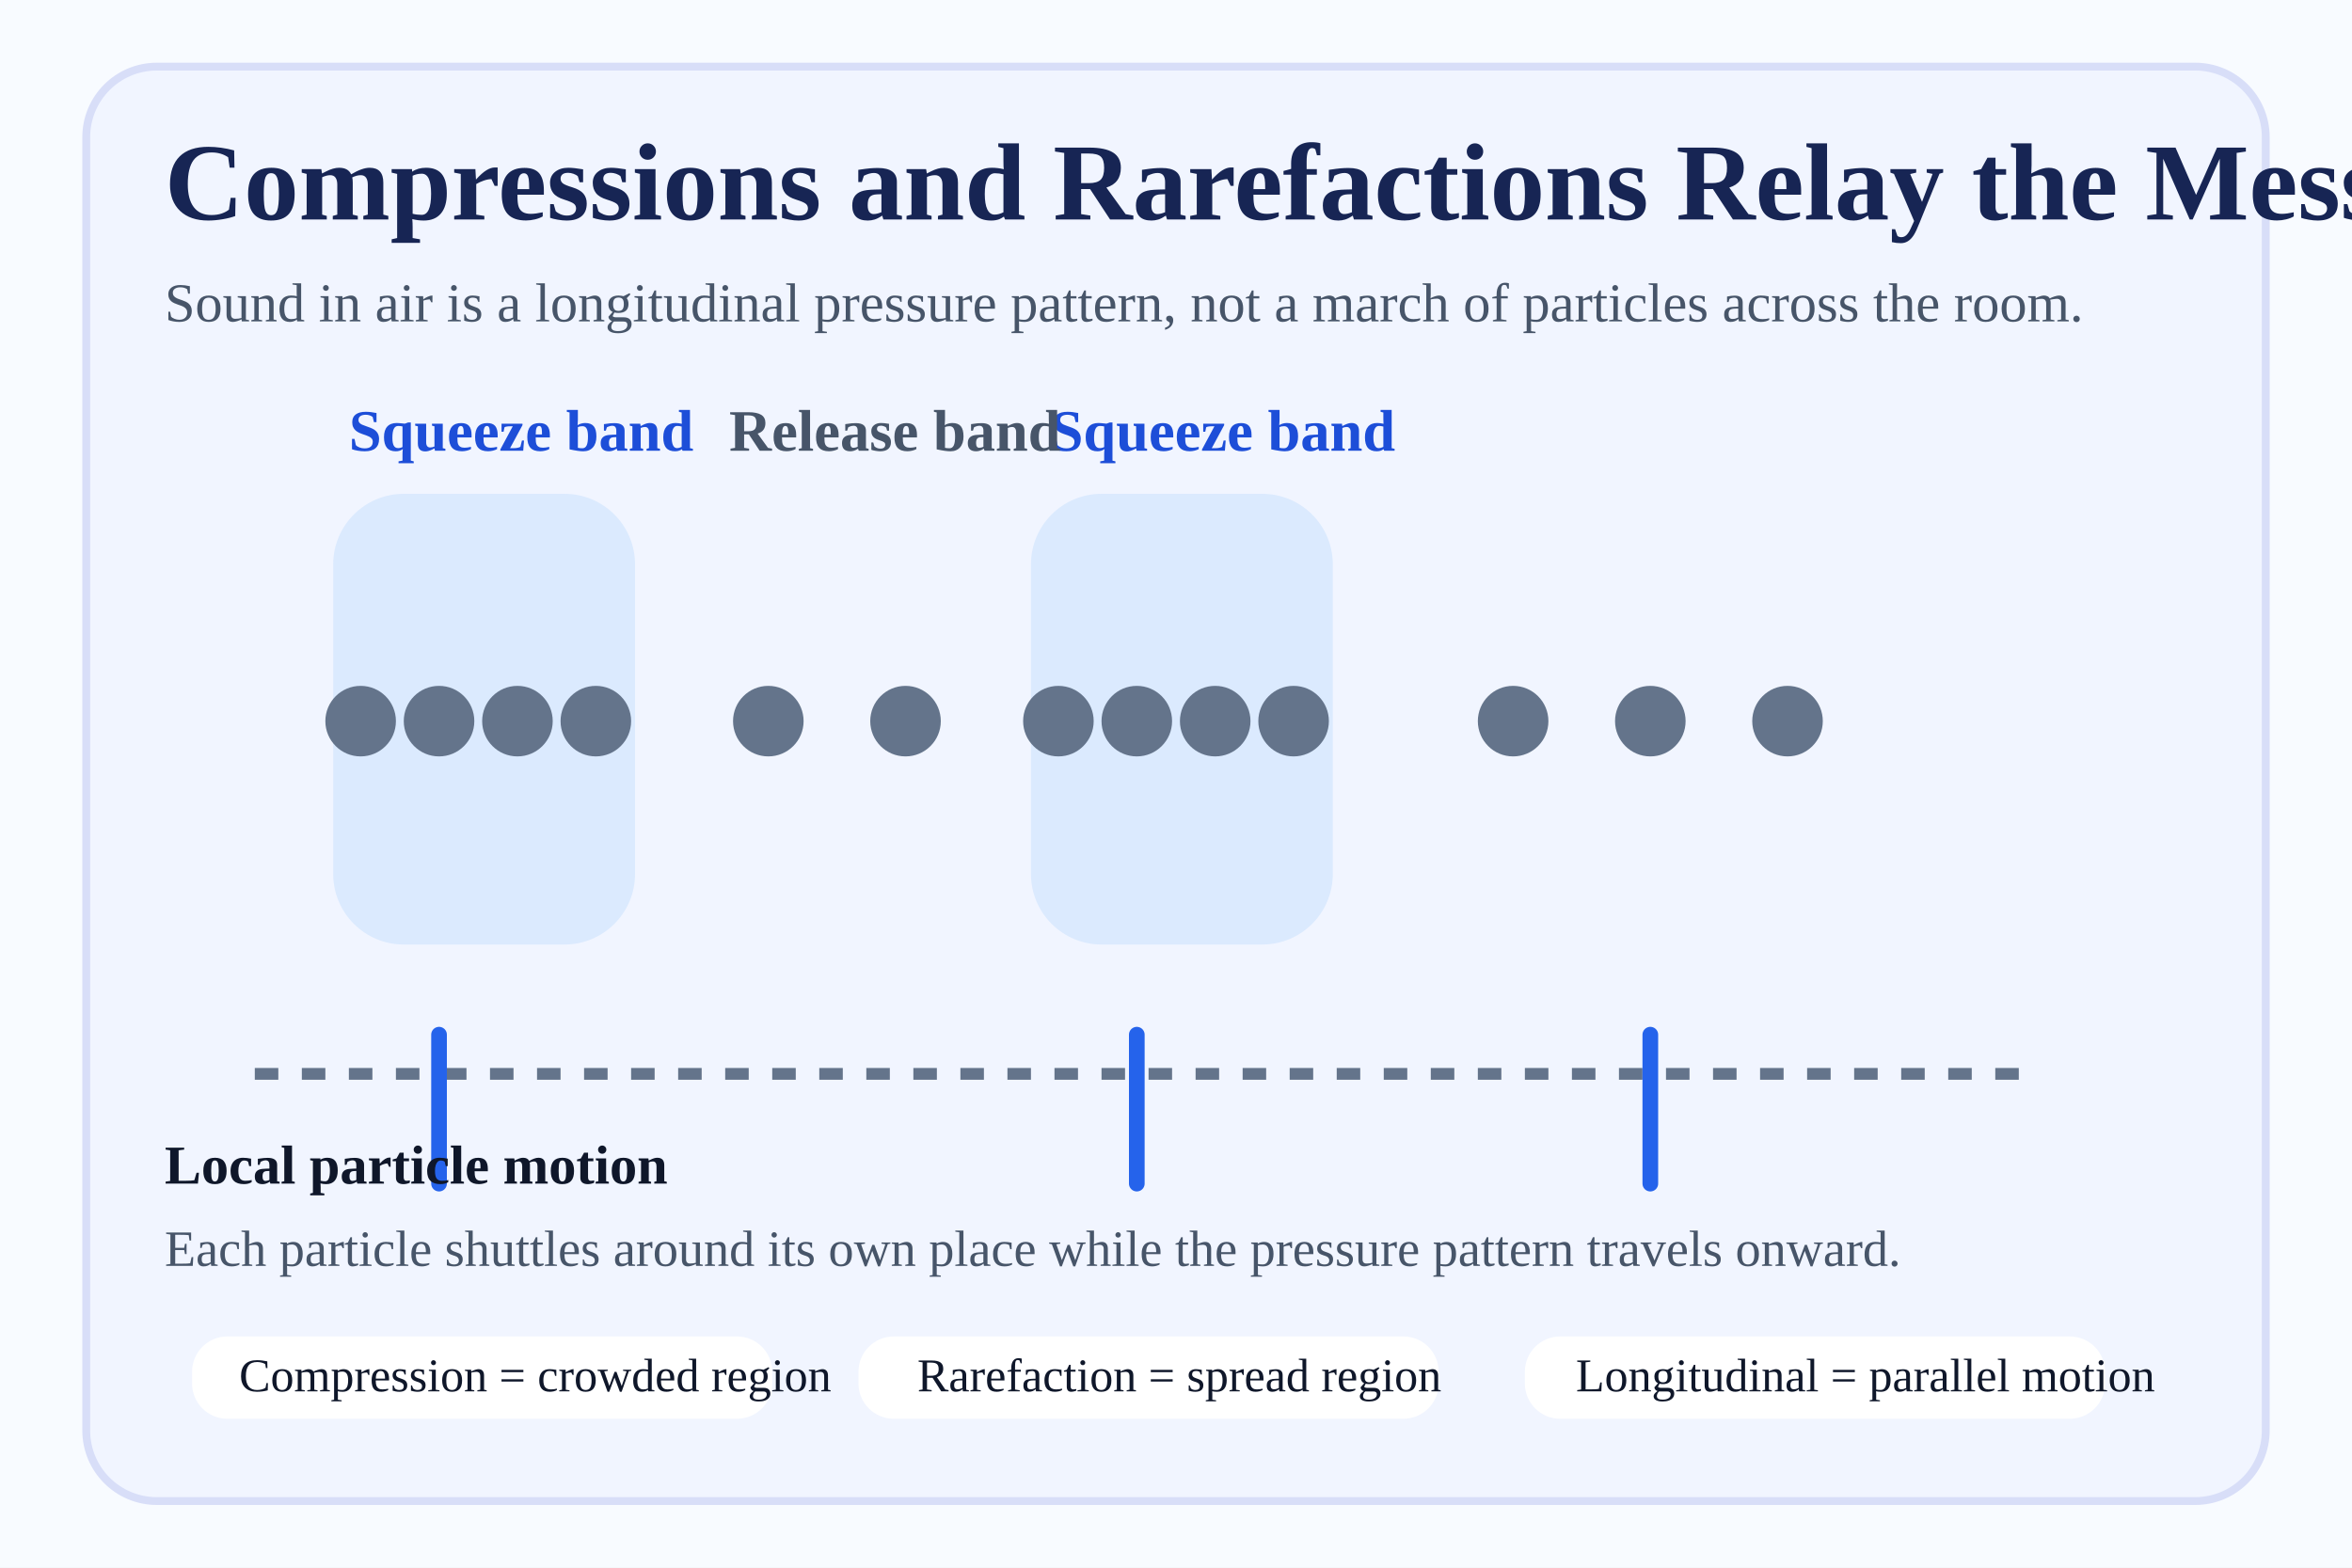
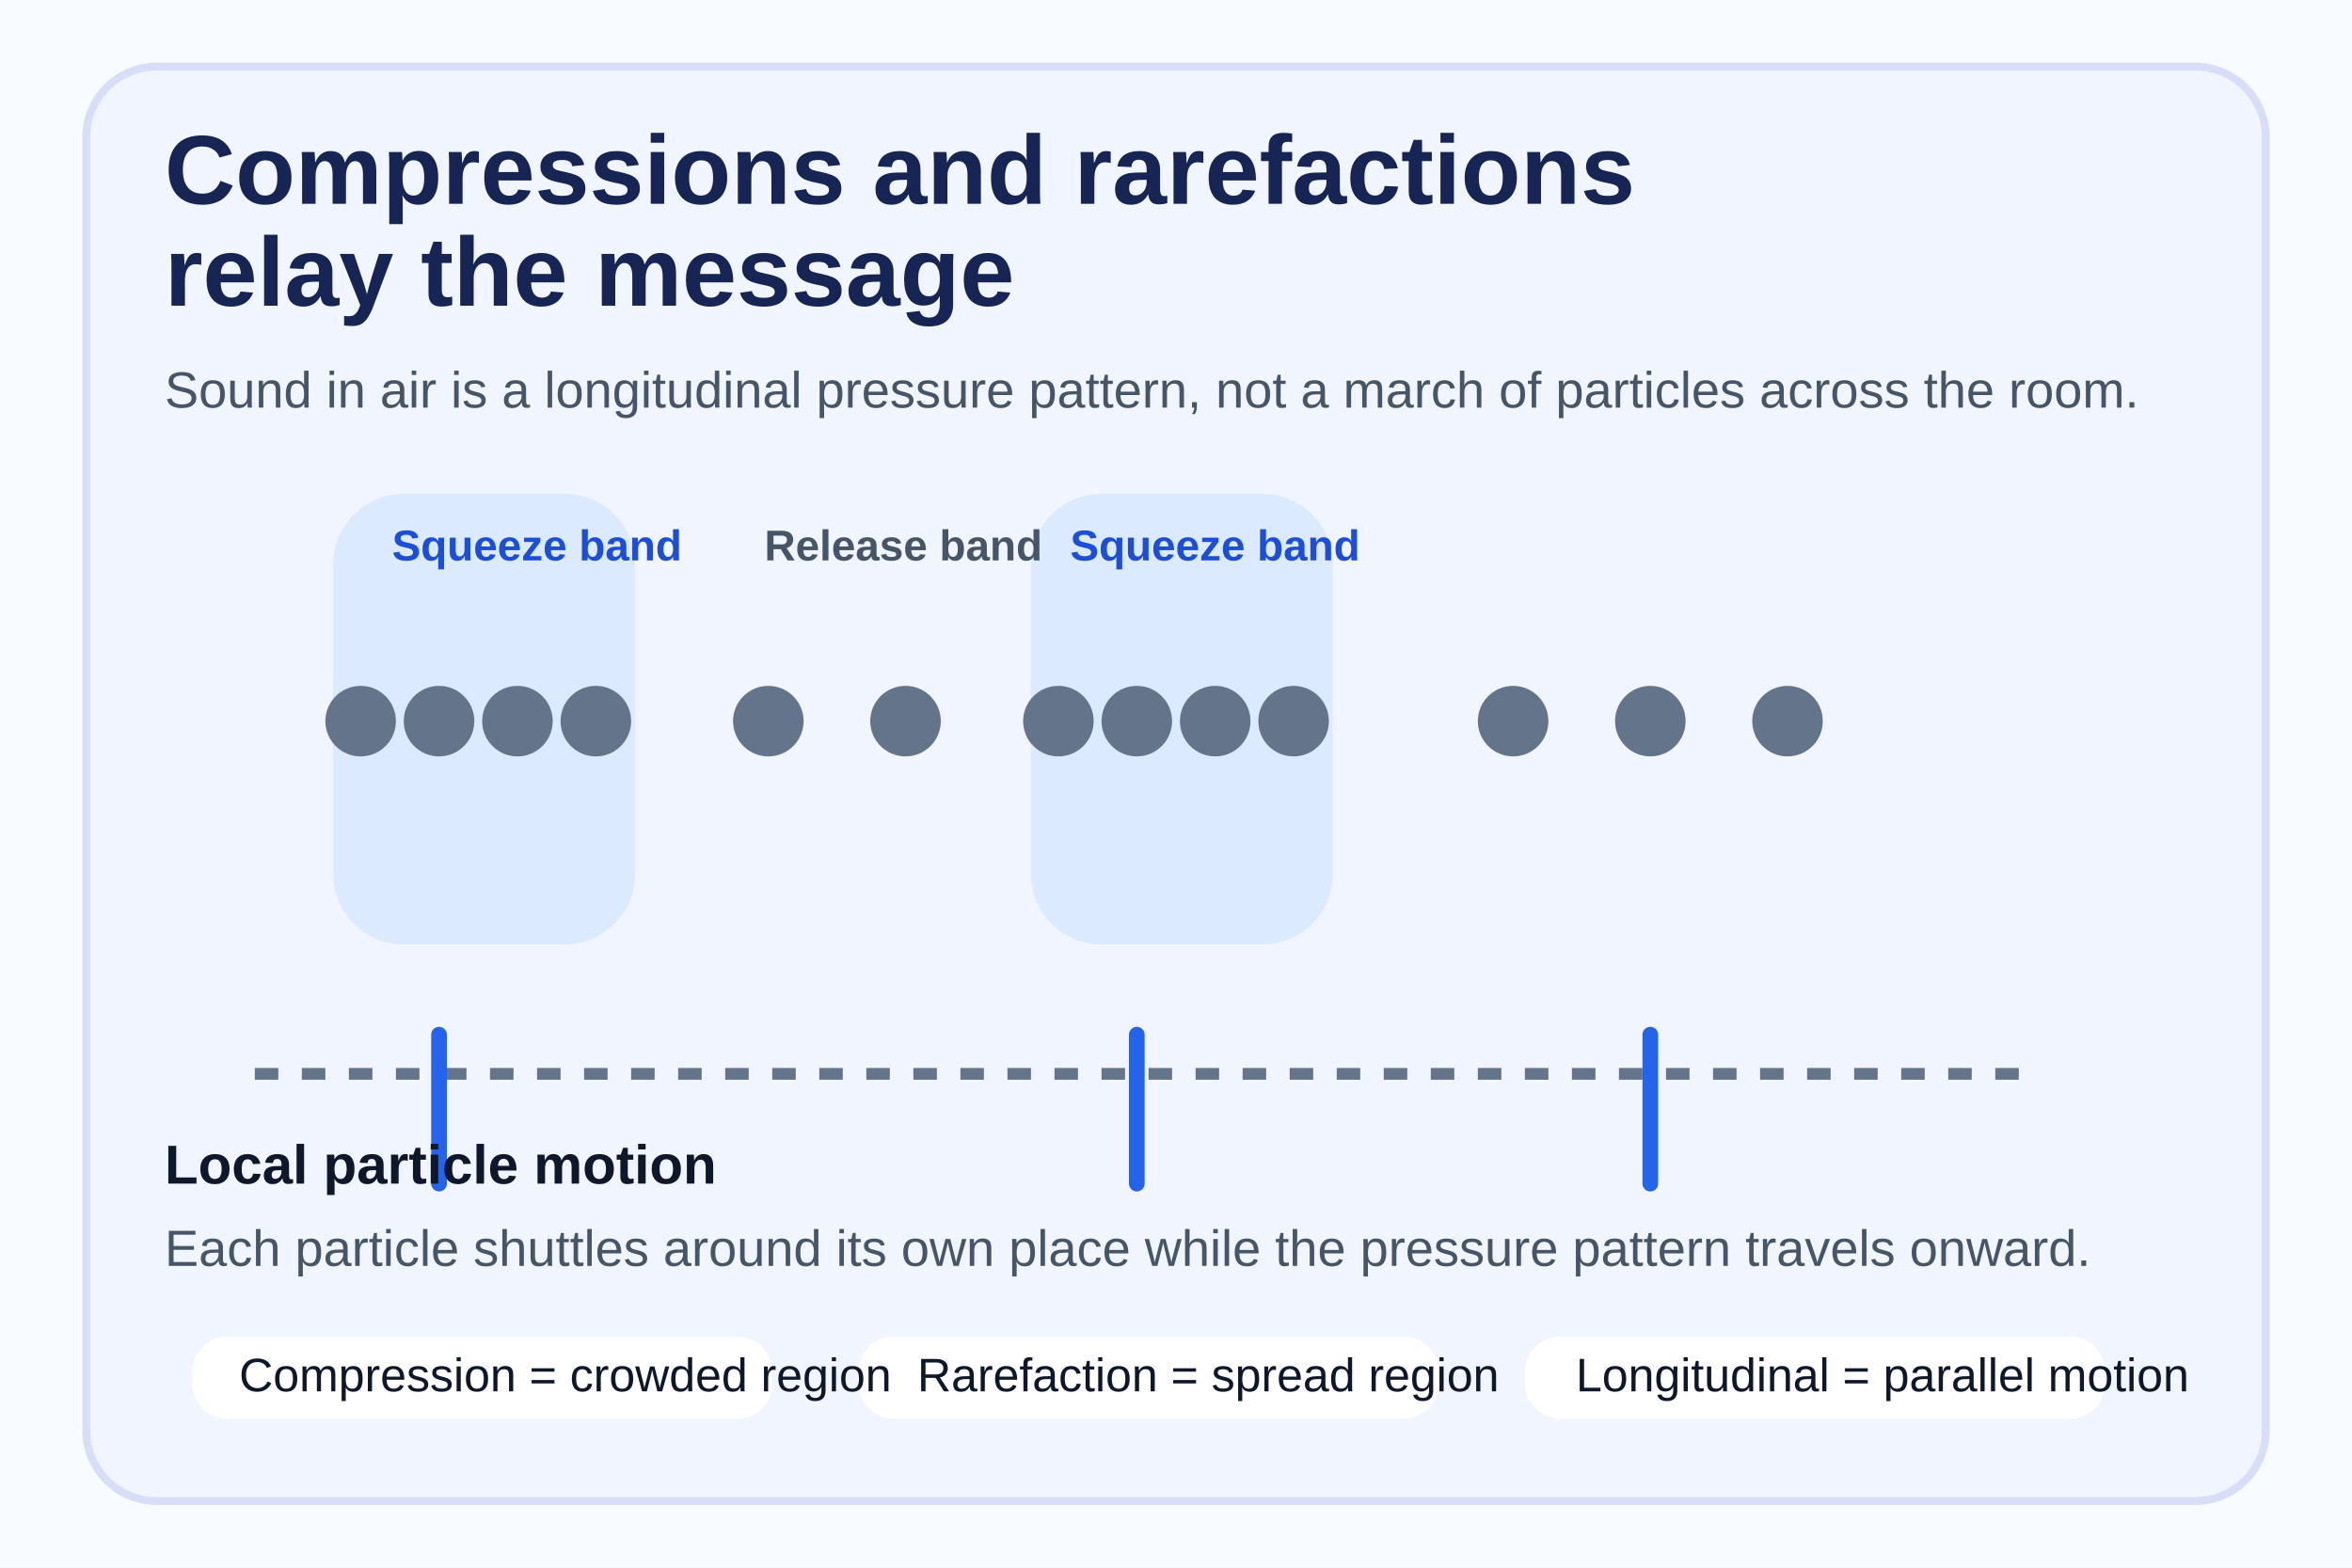
- <svg xmlns="http://www.w3.org/2000/svg" viewBox="0 0 1200 800" role="img" aria-labelledby="title desc">
+ <svg xmlns="http://www.w3.org/2000/svg" viewBox="0 0 1200 800" role="img" aria-labelledby="title desc" style="font-family: Arial, Helvetica, sans-serif;">
  <rect width="1200" height="800" fill="#f8fbff" />
  <rect x="44" y="34" width="1112" height="732" rx="36" fill="#f1f5ff" stroke="#d8def8" stroke-width="4" />
-   <text x="84" y="112" fill="#172554" font-size="56" font-weight="700">Compressions and Rarefactions Relay the Message</text>
-   <text x="84" y="164" fill="#475569" font-size="28">Sound in air is a longitudinal pressure pattern, not a march of particles across the room.</text>
+   <text x="84" y="104" fill="#172554" font-size="50" font-weight="700">
+     <tspan x="84" dy="0">Compressions and rarefactions</tspan>
+     <tspan x="84" dy="52">relay the message</tspan>
+   </text>
+   <text x="84" y="208" fill="#475569" font-size="26">Sound in air is a longitudinal pressure pattern, not a march of particles across the room.</text>
  <rect x="170" y="252" width="154" height="230" rx="36" fill="#dbeafe" />
  <rect x="526" y="252" width="154" height="230" rx="36" fill="#dbeafe" />
-   <text x="178" y="230" fill="#1d4ed8" font-size="30" font-weight="700">Squeeze band</text>
-   <text x="536" y="230" fill="#1d4ed8" font-size="30" font-weight="700">Squeeze band</text>
-   <text x="372" y="230" fill="#475569" font-size="30" font-weight="700">Release band</text>
+   <text x="200" y="286" fill="#1d4ed8" font-size="22" font-weight="700">Squeeze band</text>
+   <text x="390" y="286" fill="#475569" font-size="22" font-weight="700">Release band</text>
+   <text x="546" y="286" fill="#1d4ed8" font-size="22" font-weight="700">Squeeze band</text>
  <g fill="#64748b">
    <circle cx="184" cy="368" r="18" />
    <circle cx="224" cy="368" r="18" />
    <circle cx="264" cy="368" r="18" />
    <circle cx="304" cy="368" r="18" />
    <circle cx="392" cy="368" r="18" />
    <circle cx="462" cy="368" r="18" />
    <circle cx="540" cy="368" r="18" />
    <circle cx="580" cy="368" r="18" />
    <circle cx="620" cy="368" r="18" />
    <circle cx="660" cy="368" r="18" />
    <circle cx="772" cy="368" r="18" />
    <circle cx="842" cy="368" r="18" />
    <circle cx="912" cy="368" r="18" />
  </g>
  <line x1="130" y1="548" x2="1030" y2="548" stroke="#64748b" stroke-width="6" stroke-dasharray="12 12" />
  <line x1="224" y1="604" x2="224" y2="528" stroke="#2563eb" stroke-width="8" stroke-linecap="round" />
  <line x1="580" y1="604" x2="580" y2="528" stroke="#2563eb" stroke-width="8" stroke-linecap="round" />
  <line x1="842" y1="604" x2="842" y2="528" stroke="#2563eb" stroke-width="8" stroke-linecap="round" />
  <text x="84" y="604" fill="#0f172a" font-size="28" font-weight="700">Local particle motion</text>
  <text x="84" y="646" fill="#475569" font-size="26">Each particle shuttles around its own place while the pressure pattern travels onward.</text>
  <rect x="98" y="682" width="296" height="42" rx="18" fill="#ffffff" />
  <rect x="438" y="682" width="296" height="42" rx="18" fill="#ffffff" />
  <rect x="778" y="682" width="296" height="42" rx="18" fill="#ffffff" />
  <text x="122" y="710" fill="#0f172a" font-size="24">Compression = crowded region</text>
  <text x="468" y="710" fill="#0f172a" font-size="24">Rarefaction = spread region</text>
  <text x="804" y="710" fill="#0f172a" font-size="24">Longitudinal = parallel motion</text>
</svg>
